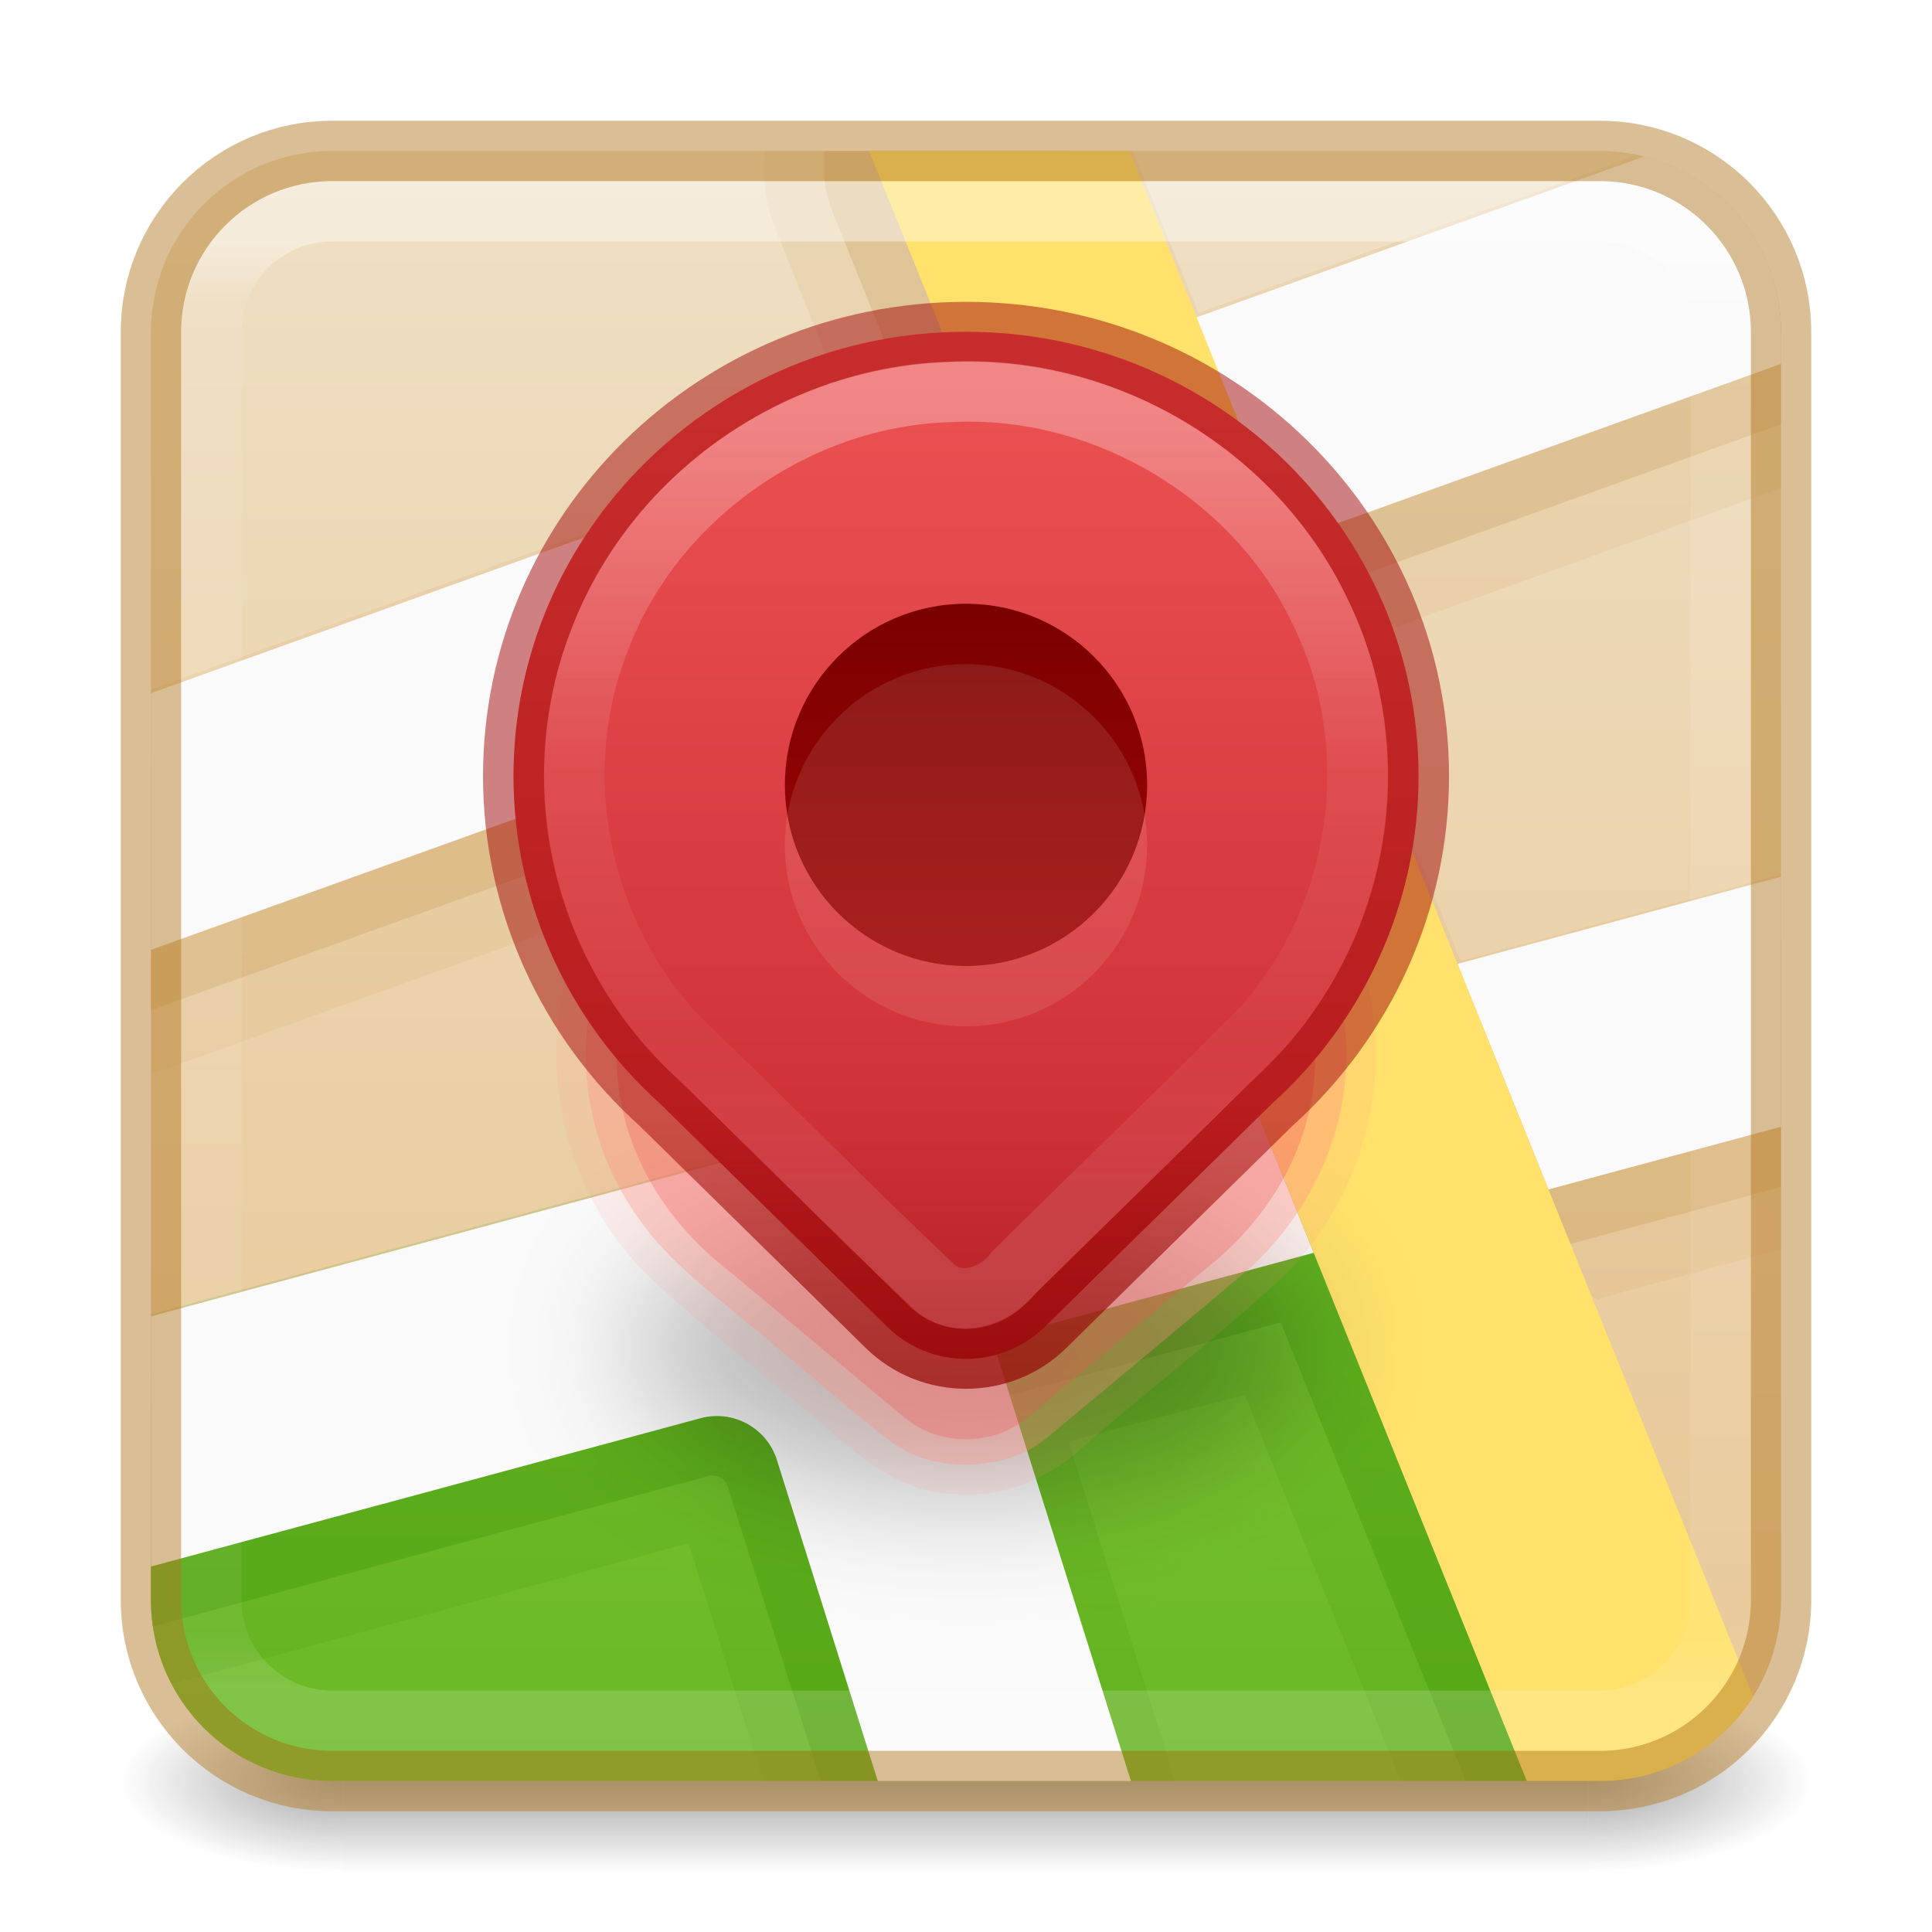
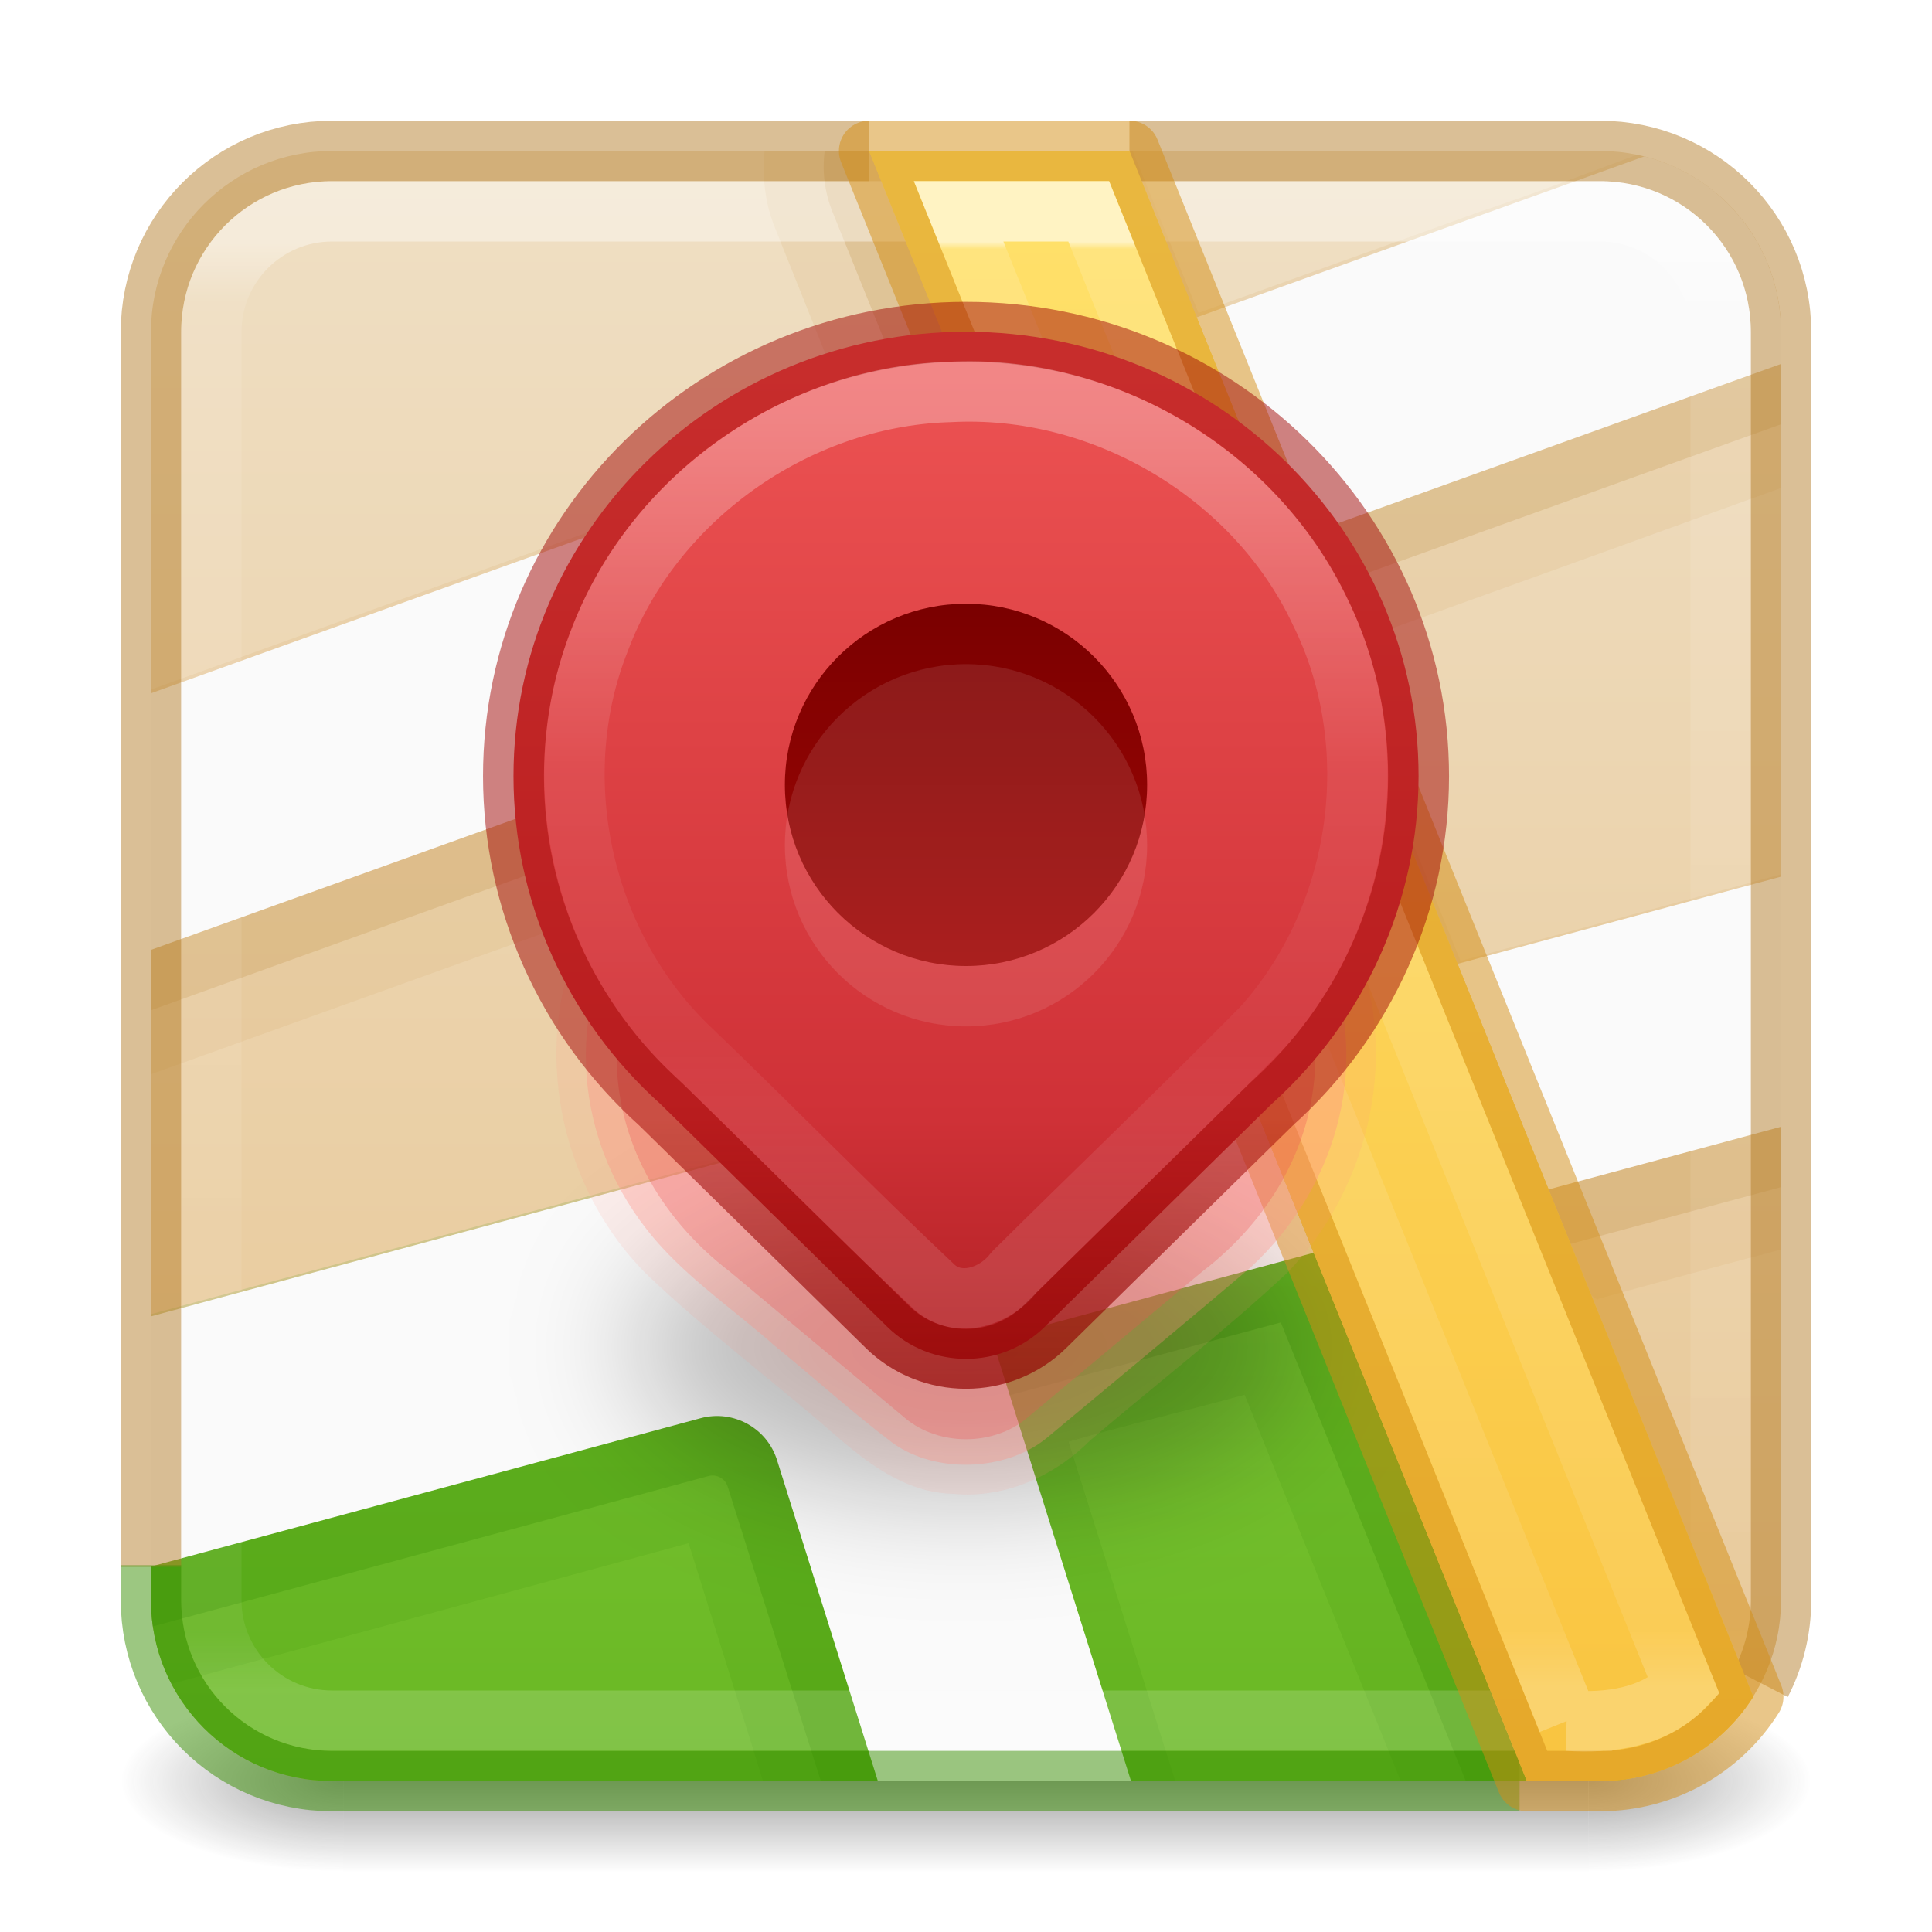
- <svg xmlns="http://www.w3.org/2000/svg" xmlns:xlink="http://www.w3.org/1999/xlink" version="1.1" id="svg4332" height="32" width="32" xml:space="preserve">
-   <defs id="defs4334">
-     <linearGradient id="linearGradient72">
-       <stop id="stop69" style="stop-color:#ffffff;stop-opacity:1" offset="0" />
-       <stop id="stop70" style="stop-color:#ffffff;stop-opacity:0.235" offset="0.407" />
-       <stop id="stop71" style="stop-color:#ffffff;stop-opacity:0.157" offset="0.727" />
-       <stop id="stop72" style="stop-color:#ffffff;stop-opacity:0.392" offset="1" />
+ <svg xmlns="http://www.w3.org/2000/svg" xmlns:xlink="http://www.w3.org/1999/xlink" width="32" height="32" version="1.1" xml:space="preserve">
+   <defs>
+     <linearGradient id="linearGradient3688-166-749-654">
+       <stop stop-color="#181818" offset="0" />
+       <stop stop-color="#181818" stop-opacity="0" offset="1" />
    </linearGradient>
-     <linearGradient id="linearGradient64">
-       <stop style="stop-color:#9bdb4d;stop-opacity:1" offset="0" id="stop64" />
-       <stop style="stop-color:#68b723;stop-opacity:1" offset="1" id="stop65" />
+     <linearGradient id="linearGradient4161-0-2" x1="24" x2="24" y1="6.24" y2="41.76" gradientTransform="matrix(.67568 0 0 .67568 -.21621 -.21621)" gradientUnits="userSpaceOnUse">
+       <stop stop-color="#fff" offset="0" />
+       <stop stop-color="#fff" stop-opacity=".235" offset=".042" />
+       <stop stop-color="#fff" stop-opacity=".157" offset=".958" />
+       <stop stop-color="#fff" stop-opacity=".392" offset="1" />
    </linearGradient>
-     <linearGradient id="linearGradient51">
-       <stop id="stop50" style="stop-color:#efdfc4;stop-opacity:1" offset="0" />
-       <stop id="stop51" style="stop-color:#e7c591;stop-opacity:1" offset="1" />
+     <linearGradient id="linearGradient930-9-2" x1="16.768" x2="16.768" y1="2.768" y2="29.897" gradientUnits="userSpaceOnUse">
+       <stop stop-color="#efdfc4" offset="0" />
+       <stop stop-color="#e7c591" offset="1" />
    </linearGradient>
-     <linearGradient id="linearGradient3688-166-749-654">
-       <stop offset="0" style="stop-color:#181818;stop-opacity:1" id="stop3088" />
-       <stop offset="1" style="stop-color:#181818;stop-opacity:0" id="stop3090" />
+     <radialGradient id="radialGradient2976-3-3" cx="4.993" cy="43.5" r="2.5" gradientTransform="matrix(2.0038 0 0 1.4 27.988 -17.4)" gradientUnits="userSpaceOnUse" xlink:href="#linearGradient3688-166-749-654" />
+     <radialGradient id="radialGradient2978-2-5" cx="4.993" cy="43.5" r="2.5" gradientTransform="matrix(2.0038 0 0 1.4 -20.012 -104.4)" gradientUnits="userSpaceOnUse" xlink:href="#linearGradient3688-166-749-654" />
+     <linearGradient id="linearGradient963" x1="25.058" x2="25.058" y1="47.028" y2="39.999" gradientUnits="userSpaceOnUse">
+       <stop stop-color="#181818" stop-opacity="0" offset="0" />
+       <stop stop-color="#181818" offset=".5" />
+       <stop stop-color="#181818" stop-opacity="0" offset="1" />
    </linearGradient>
-     <linearGradient id="linearGradient3702-501-757-795">
-       <stop offset="0" style="stop-color:#181818;stop-opacity:0" id="stop3100" />
-       <stop offset="0.5" style="stop-color:#181818;stop-opacity:1" id="stop3102" />
-       <stop offset="1" style="stop-color:#181818;stop-opacity:0" id="stop3104" />
+     <radialGradient id="radialGradient-9-0-5-6" cx="9.692" cy="41.272" r="29.069" gradientTransform="matrix(1.2897 0 0 .77539 54.287 10.867)" gradientUnits="userSpaceOnUse">
+       <stop offset="0" />
+       <stop stop-opacity="0" offset="1" />
+     </radialGradient>
+     <filter id="filter-10-6-6-8" x="-.209" y="-.48" width="1.417" height="1.96">
+       <feGaussianBlur in="SourceGraphic" stdDeviation="2" />
+     </filter>
+     <linearGradient id="linearGradient2" x1="-17.895" x2="-17.895" y1="4.942" y2="31.92" gradientTransform="translate(34.787 -2)" gradientUnits="userSpaceOnUse">
+       <stop stop-color="#9bdb4d" offset="0" />
+       <stop stop-color="#68b723" offset="1" />
    </linearGradient>
-     <linearGradient x1="24" y1="6.24" x2="24" y2="41.76" id="linearGradient4161-0-2" xlink:href="#linearGradient3924-0" gradientUnits="userSpaceOnUse" gradientTransform="matrix(0.6756757,0,0,0.6756757,-0.21621,-0.2162061)" />
-     <linearGradient id="linearGradient3924-0">
-       <stop id="stop3926-6" style="stop-color:#ffffff;stop-opacity:1" offset="0" />
-       <stop id="stop3928-3" style="stop-color:#ffffff;stop-opacity:0.235" offset="0.042" />
-       <stop id="stop3930-2" style="stop-color:#ffffff;stop-opacity:0.157" offset="0.958" />
-       <stop id="stop3932-62" style="stop-color:#ffffff;stop-opacity:0.392" offset="1" />
+     <linearGradient id="linearGradient69" x1="61.019" x2="61.019" y1="12.6" y2="32.466" gradientTransform="matrix(.70319 0 0 .70508 -26.967 -1.9038)" gradientUnits="userSpaceOnUse">
+       <stop stop-color="#fff" offset="0" />
+       <stop stop-color="#fff" stop-opacity=".235" offset=".407" />
+       <stop stop-color="#fff" stop-opacity=".157" offset=".727" />
+       <stop stop-color="#fff" stop-opacity=".392" offset="1" />
    </linearGradient>
-     <linearGradient xlink:href="#linearGradient51" id="linearGradient930-9-2" x1="16.768" y1="2.768" x2="16.768" y2="29.897" gradientUnits="userSpaceOnUse" />
-     <radialGradient cx="4.993" cy="43.5" r="2.5" fx="4.993" fy="43.5" id="radialGradient2976-3-3" xlink:href="#linearGradient3688-166-749-654" gradientUnits="userSpaceOnUse" gradientTransform="matrix(2.003784,0,0,1.4,27.98813,-17.4)" />
-     <radialGradient cx="4.993" cy="43.5" r="2.5" fx="4.993" fy="43.5" id="radialGradient2978-2-5" xlink:href="#linearGradient3688-166-749-654" gradientUnits="userSpaceOnUse" gradientTransform="matrix(2.003784,0,0,1.4,-20.01187,-104.4)" />
-     <linearGradient xlink:href="#linearGradient3702-501-757-795" id="linearGradient963" gradientUnits="userSpaceOnUse" x1="25.058" y1="47.028" x2="25.058" y2="39.999" />
-     <radialGradient cx="9.692" cy="41.272" fx="9.692" fy="41.272" r="29.069" gradientTransform="matrix(1.289676,0,0,0.7753883,54.28695,10.86722)" id="radialGradient-9-0-5-6" gradientUnits="userSpaceOnUse">
-       <stop stop-color="#000000" offset="0%" id="stop20-9-0-0" />
-       <stop stop-color="#000000" stop-opacity="0" offset="100%" id="stop21-3-3-4" />
-     </radialGradient>
-     <filter x="-0.209" y="-0.48" width="1.417" height="1.96" filterUnits="objectBoundingBox" id="filter-10-6-6-8">
-       <feGaussianBlur stdDeviation="2" in="SourceGraphic" id="feGaussianBlur21-0-1-8" />
-     </filter>
-     <linearGradient xlink:href="#linearGradient64" id="linearGradient2" gradientUnits="userSpaceOnUse" gradientTransform="translate(34.78695,-2)" x1="-17.895" y1="4.942" x2="-17.895" y2="31.92" />
-     <linearGradient xlink:href="#linearGradient72" id="linearGradient69" gradientUnits="userSpaceOnUse" gradientTransform="matrix(0.7031941,0,0,0.7050845,-26.96713,-1.903839)" x1="61.019" y1="12.6" x2="61.019" y2="32.466" />
-     <linearGradient xlink:href="#linearGradient12" id="linearGradient13" x1="26" y1="26" x2="38" y2="26" gradientUnits="userSpaceOnUse" gradientTransform="matrix(0.5,0,0,0.5,-28.99994,3.000001)" />
-     <linearGradient id="linearGradient12">
-       <stop style="stop-color:#a10705;stop-opacity:1;" offset="0" id="stop12" />
-       <stop style="stop-color:#7a0000;stop-opacity:1" offset="1" id="stop13" />
+     <linearGradient id="linearGradient13" x1="26" x2="38" y1="26" y2="26" gradientTransform="matrix(.5 0 0 .5 -29 3)" gradientUnits="userSpaceOnUse">
+       <stop stop-color="#a10705" offset="0" />
+       <stop stop-color="#7a0000" offset="1" />
    </linearGradient>
-     <linearGradient xlink:href="#linearGradient67-6" id="linearGradient68-3" x1="31.998" y1="14.207" x2="31.998" y2="67.783" gradientUnits="userSpaceOnUse" gradientTransform="matrix(0.968821,0,0,0.973656,0.9976184,-1.182629)" />
-     <linearGradient id="linearGradient67-6">
-       <stop style="stop-color:#ed5353;stop-opacity:1" offset="0" id="stop67-1" />
-       <stop style="stop-color:#cf3137;stop-opacity:1;" offset="0.531" id="stop7" />
-       <stop style="stop-color:#7a0000;stop-opacity:1" offset="1" id="stop68-0" />
+     <linearGradient id="linearGradient68-3" x1="31.998" x2="31.998" y1="14.207" y2="67.783" gradientTransform="matrix(.96882 0 0 .97366 .99762 -1.1826)" gradientUnits="userSpaceOnUse">
+       <stop stop-color="#ed5353" offset="0" />
+       <stop stop-color="#cf3137" offset=".531" />
+       <stop stop-color="#7a0000" offset="1" />
    </linearGradient>
-     <linearGradient xlink:href="#linearGradient7" id="linearGradient9" x1="38.689" y1="42.62" x2="38.689" y2="67.747" gradientUnits="userSpaceOnUse" gradientTransform="matrix(0.968821,0,0,0.973656,0.9976184,-1.182629)" />
-     <linearGradient id="linearGradient7">
-       <stop style="stop-color:#a10705;stop-opacity:0.5;" offset="0" id="stop8" />
-       <stop style="stop-color:#7a0000;stop-opacity:1" offset="1" id="stop9" />
+     <linearGradient id="linearGradient9" x1="38.689" x2="38.689" y1="42.62" y2="67.747" gradientTransform="matrix(.96882 0 0 .97366 .99762 -1.1826)" gradientUnits="userSpaceOnUse">
+       <stop stop-color="#a10705" stop-opacity=".5" offset="0" />
+       <stop stop-color="#7a0000" offset="1" />
+     </linearGradient>
+     <linearGradient id="linearGradient4" x1="-13.13" x2="-13.13" y1="20.847" y2="47.558" gradientTransform="translate(33.158 -18.029)" gradientUnits="userSpaceOnUse">
+       <stop stop-color="#ffe16b" offset="0" />
+       <stop stop-color="#f9c440" offset="1" />
+     </linearGradient>
+     <linearGradient id="linearGradient8" x1="24" x2="24" y1="6.24" y2="41.76" gradientTransform="matrix(.67568 0 0 .67568 -.21621 -.21621)" gradientUnits="userSpaceOnUse">
+       <stop stop-color="#fff" offset="0" />
+       <stop stop-color="#fff" stop-opacity=".235" offset=".005" />
+       <stop stop-color="#fff" stop-opacity=".157" offset=".958" />
+       <stop stop-color="#fff" stop-opacity=".392" offset="1" />
    </linearGradient>
  </defs>
-   <g style="display:inline" id="g2036-2-8-6" transform="matrix(0.6999997,0,0,0.3333336,-0.8,15.33333)">
-     <g style="opacity:0.4" id="g3712-3-7-0" transform="matrix(1.052632,0,0,1.285713,-1.263158,-13.42854)">
-       <rect style="fill:url(#radialGradient2976-3-3);fill-opacity:1;stroke:none" id="rect2801-0-9-6" y="40" x="38" height="7" width="5" />
-       <rect style="fill:url(#radialGradient2978-2-5);fill-opacity:1;stroke:none" id="rect3696-2-2-2" transform="scale(-1)" y="-47" x="-10" height="7" width="5" />
-       <rect style="fill:url(#linearGradient963);fill-opacity:1;stroke:none" id="rect3700-1-0-6" y="40" x="10" height="7" width="28" />
+   <g transform="matrix(.7 0 0 .33333 -.8 15.333)">
+     <g transform="matrix(1.0526 0 0 1.2857 -1.2632 -13.429)" opacity=".4">
+       <rect x="38" y="40" width="5" height="7" fill="url(#radialGradient2976-3-3)" />
+       <rect transform="scale(-1)" x="-10" y="-47" width="5" height="7" fill="url(#radialGradient2978-2-5)" />
+       <rect x="10" y="40" width="28" height="7" fill="url(#linearGradient963)" />
    </g>
  </g>
-   <rect style="color:#000000;font-variation-settings:normal;display:inline;overflow:visible;visibility:visible;vector-effect:none;fill:url(#linearGradient930-9-2);fill-opacity:1;fill-rule:nonzero;stroke:none;stroke-width:1;stroke-linecap:butt;stroke-linejoin:miter;stroke-miterlimit:4;stroke-dasharray:none;stroke-dashoffset:0;stroke-opacity:0.5;marker:none;enable-background:accumulate;stop-color:#000000" id="rect5505-21-1-2-1" y="2.5" x="2.5" ry="3" rx="3" height="27" width="27" />
-   <path id="path1" style="font-variation-settings:normal;opacity:1;vector-effect:none;fill:url(#linearGradient2);fill-opacity:1;stroke:none;stroke-width:1;stroke-linecap:butt;stroke-linejoin:miter;stroke-miterlimit:4;stroke-dasharray:none;stroke-dashoffset:0;stroke-opacity:0.5;-inkscape-stroke:none;marker:none;stop-color:#000000;stop-opacity:1" d="M 22.539 18.385 L 2.5 23.291 L 2.5 26.5 C 2.5 28.162 3.838 29.5 5.5 29.5 L 26.5 29.5 C 26.644 29.5 26.787 29.49 26.926 29.471 L 22.539 18.385 z " />
-   <path style="baseline-shift:baseline;display:inline;overflow:visible;vector-effect:none;fill:#ffe16b;stroke-linecap:round;stroke-linejoin:round;enable-background:accumulate;stop-color:#000000" d="M 15.643,0.251 29.89,35.555" id="path57" />
-   <path id="path3-9-3" style="font-variation-settings:normal;baseline-shift:baseline;display:inline;overflow:visible;opacity:0.15;vector-effect:none;fill:#3a9104;fill-opacity:1;stroke-width:1;stroke-linecap:round;stroke-linejoin:round;stroke-miterlimit:4;stroke-dasharray:none;stroke-dashoffset:0;stroke-opacity:1;-inkscape-stroke:none;enable-background:accumulate;stop-color:#000000;stop-opacity:1" d="m 19.877,17.084 c -0.15,-0.006 -0.305,0.027 -0.465,0.121 L 2.5,21.768 V 26.5 c 0,0.502 0.121,0.975 0.338,1.391 L 11.406,25.56 12.639,29.5 l 6.826,0 -1.766,-5.619 c 0.961,-0.28 1.948,-0.512 2.916,-0.779 0.862,2.133 1.724,4.266 2.586,6.398 H 26.5 c 0.564,0 1.091,-0.155 1.541,-0.424 -2.021,-2.883 -4.17,-5.66 -5.357,-7.166 0.06,-0.258 0.027,-0.54 -0.107,-0.812 L 21.18,17.639 C 20.744,17.472 20.328,17.101 19.877,17.084 Z" />
-   <path id="path3-9" style="font-variation-settings:normal;baseline-shift:baseline;display:inline;overflow:visible;opacity:0.3;vector-effect:none;fill:#3a9104;fill-opacity:1;stroke-width:1;stroke-linecap:round;stroke-linejoin:round;stroke-miterlimit:4;stroke-dasharray:none;stroke-dashoffset:0;stroke-opacity:1;-inkscape-stroke:none;enable-background:accumulate;stop-color:#000000;stop-opacity:1" d="M 20.945,17.834 2.5,22.805 V 26.5 c 0,0.149 0.01,0.296 0.031,0.439 l 9.204,-2.491 a 0.261,0.261 28.654 0 1 0.317,0.173 L 13.594,29.5 h 4.824 L 16.434,23.188 21.213,21.904 24.277,29.5 H 26.5 c 0.173,0 0.343,-0.015 0.508,-0.043 l -4.727,-7.84 0.172,-0.047 z" />
-   <path id="path2-2-2" style="font-variation-settings:normal;baseline-shift:baseline;display:inline;overflow:visible;opacity:0.15;vector-effect:none;fill:#cfa25e;fill-opacity:1;stroke-width:1;stroke-linecap:round;stroke-linejoin:round;stroke-miterlimit:4;stroke-dasharray:none;stroke-dashoffset:0;stroke-opacity:1;-inkscape-stroke:none;enable-background:accumulate;stop-color:#000000;stop-opacity:1" d="M 12.664 2.5 C 12.623 2.901 12.665 3.312 12.809 3.707 C 13.276 4.875 13.743 6.042 14.211 7.209 C 10.306 8.61 6.401 10.012 2.5 11.422 L 2.5 17.793 C 7.149 16.119 11.801 14.453 16.451 12.783 C 17.087 14.364 17.724 15.943 18.361 17.523 L 20.252 17.014 L 26.455 21.527 C 26.466 21.521 26.477 21.516 26.488 21.51 C 27.49 21.233 28.495 20.964 29.5 20.695 L 29.5 14.482 C 27.731 14.96 25.962 15.44 24.191 15.916 C 23.496 14.194 22.8 12.472 22.104 10.75 C 24.57 9.863 27.035 8.973 29.5 8.082 L 29.5 5.5 C 29.5 4.05 28.481 2.845 27.117 2.562 C 26.25 2.885 25.385 3.217 24.51 3.508 C 22.957 4.068 21.405 4.625 19.852 5.184 C 19.489 4.289 19.125 3.394 18.762 2.5 L 12.664 2.5 z " />
-   <path id="path2-2" style="font-variation-settings:normal;baseline-shift:baseline;display:inline;overflow:visible;opacity:0.2;vector-effect:none;fill:#b6802e;fill-opacity:1;stroke-width:1;stroke-linecap:round;stroke-linejoin:round;stroke-miterlimit:4;stroke-dasharray:none;stroke-dashoffset:0;stroke-opacity:1;-inkscape-stroke:none;enable-background:accumulate;stop-color:#000000;stop-opacity:1" d="M 13.66 2.5 C 13.616 2.831 13.655 3.178 13.789 3.51 L 15.168 6.928 L 18.936 5.574 L 17.695 2.5 L 13.66 2.5 z M 28.398 3.174 L 2.5 12.482 L 2.5 16.732 L 17.018 11.514 L 19.338 17.26 L 20.252 17.014 L 20.785 10.16 L 29.5 7.027 L 29.5 5.5 C 29.5 4.559 29.072 3.723 28.398 3.174 z M 29.5 15.52 L 24.141 16.965 L 25.648 20.701 L 29.5 19.662 L 29.5 15.52 z " />
-   <path id="path3" style="baseline-shift:baseline;display:inline;overflow:visible;vector-effect:none;fill:#fafafa;stroke-linecap:round;stroke-linejoin:round;enable-background:accumulate;stop-color:#000000" d="M 27.236 2.59 L 2.5 11.482 L 2.5 15.732 L 29.5 6.027 L 29.5 5.5 C 29.5 4.093 28.541 2.917 27.238 2.59 L 27.236 2.59 z M 29.5 14.52 L 24.141 15.965 L 25.648 19.701 L 29.5 18.662 L 29.5 14.52 z M 20.252 17.014 L 2.5 21.803 L 2.5 25.947 L 11.604 23.49 A 1.042 1.042 0 0 1 12.869 24.184 L 14.539 29.5 L 18.732 29.5 L 16.434 22.188 L 21.76 20.75 L 20.252 17.014 z " />
-   <path id="path58" style="baseline-shift:baseline;display:inline;overflow:visible;vector-effect:none;fill:#ffe16b;stroke-linecap:round;stroke-linejoin:round;enable-background:accumulate;stop-color:#000000" d="M 14.395 2.5 L 25.289 29.5 L 26.5 29.5 C 27.572 29.5 28.509 28.944 29.039 28.104 L 18.707 2.5 L 14.395 2.5 z " />
-   <ellipse id="Shadow-6-7" fill="url(#radialGradient-9)" fill-rule="nonzero" opacity="0.581" filter="url(#filter-10)" cx="66.787" cy="42.867" rx="11.5" ry="5" style="opacity:0.3;fill:url(#radialGradient-9-0-5-6);stroke-width:2.037;filter:url(#filter-10-6-6-8)" transform="matrix(0.4909091,0,0,0.4909091,-16.78632,1.272727)" />
-   <path id="rect52-9-8-3-0" style="font-variation-settings:normal;opacity:0.126;vector-effect:none;fill:#ff8c82;fill-opacity:1;stroke:none;stroke-width:1;stroke-linecap:round;stroke-linejoin:round;stroke-miterlimit:4;stroke-dasharray:none;stroke-dashoffset:0;stroke-opacity:0.5;-inkscape-stroke:none" d="m 15.68,11.752 c -2.419,0.08 -4.914,1.364 -5.986,3.605 -0.94,1.901 -0.448,4.334 1.064,5.796 0.953,0.902 2.008,1.689 2.997,2.55 0.578,0.506 1.227,1.025 2.034,1.04 0.849,0.083 1.675,-0.291 2.267,-0.885 1.085,-0.925 2.218,-1.798 3.26,-2.772 1.397,-1.433 1.902,-3.709 1.067,-5.555 -1.103,-2.552 -4.023,-3.91 -6.703,-3.779 z" />
-   <path id="rect52-9-8-3" style="font-variation-settings:normal;opacity:0.334;vector-effect:none;fill:#ff8c82;fill-opacity:1;stroke:none;stroke-width:1;stroke-linecap:round;stroke-linejoin:round;stroke-miterlimit:4;stroke-dasharray:none;stroke-dashoffset:0;stroke-opacity:0.5;-inkscape-stroke:none" d="m 15.689,12.244 c -2.25,0.073 -4.378,1.25 -5.349,2.945 -1.042,1.735 -0.787,3.945 0.633,5.481 0.549,0.596 1.248,1.08 1.864,1.625 0.654,0.531 1.274,1.095 1.95,1.606 0.714,0.513 1.868,0.468 2.541,-0.076 1.134,-0.946 2.275,-1.887 3.397,-2.842 1.478,-1.378 1.972,-3.426 1.243,-5.173 -0.714,-1.814 -2.699,-3.22 -4.96,-3.506 -0.435,-0.06 -0.878,-0.077 -1.319,-0.061 z" />
-   <path id="rect52-9-8" style="font-variation-settings:normal;opacity:0.3;vector-effect:none;fill:#ed5353;fill-opacity:1;stroke:none;stroke-width:3.025;stroke-linecap:round;stroke-linejoin:round;stroke-miterlimit:4;stroke-dasharray:none;stroke-dashoffset:0;stroke-opacity:0.5;-inkscape-stroke:none" d="M 31.999,12 C 23.163,12 16,19.163 16,27.999 c -8.9e-5,4.491 1.887,8.774 5.2,11.805 l 8.017,8.018 a 3.935,3.935 0.002 0 0 5.565,2.38e-4 L 42.8,39.804 C 46.113,36.773 48,32.49 48,27.999 48,19.162 40.836,11.999 31.999,12 Z" transform="matrix(0.3616327,0,0,0.3021361,4.427805,9.041041)" />
-   <path id="rect52-9" style="font-variation-settings:normal;vector-effect:none;fill:url(#linearGradient68-3);fill-opacity:1;stroke:url(#linearGradient9);stroke-width:2.154;stroke-linecap:round;stroke-linejoin:round;stroke-miterlimit:4;stroke-dasharray:none;stroke-dashoffset:0;stroke-opacity:1;-inkscape-stroke:none;opacity:1;stop-color:#000000;stop-opacity:1" d="M 31.999,12 C 23.163,12 16,19.163 16,27.999 c -8.9e-5,4.491 1.887,8.774 5.2,11.805 l 8.017,8.018 a 3.935,3.935 0.002 0 0 5.565,2.38e-4 L 42.8,39.804 C 46.113,36.773 48,32.49 48,27.999 48,19.162 40.836,11.999 31.999,12 Z" transform="matrix(0.4684683,0,0,0.4601037,1.009398,-0.02609322)" />
-   <path id="rect52-9-2" style="font-variation-settings:normal;vector-effect:none;fill:none;fill-opacity:1;stroke:url(#linearGradient69);stroke-width:1;stroke-linecap:round;stroke-linejoin:round;stroke-miterlimit:4;stroke-dasharray:none;stroke-dashoffset:0;stroke-opacity:1;-inkscape-stroke:none;opacity:0.3;stop-color:#000000;stop-opacity:1" d="m 15.677,6.494 c -2.516,0.092 -4.866,1.775 -5.738,4.092 -0.904,2.255 -0.33,4.982 1.405,6.705 1.391,1.331 2.735,2.712 4.136,4.031 0.408,0.358 1.018,0.145 1.314,-0.247 1.367,-1.356 2.763,-2.687 4.115,-4.057 1.666,-1.85 2.056,-4.679 0.951,-6.898 C 20.79,7.852 18.264,6.351 15.719,6.493 Z" />
-   <rect style="opacity:0.4;fill:none;stroke:url(#linearGradient4161-0-2);stroke-width:1;stroke-linecap:round;stroke-linejoin:round;stroke-miterlimit:4;stroke-dasharray:none;stroke-dashoffset:0;stroke-opacity:1" id="rect6741-7-4-3-8" y="3.5" x="3.5" ry="2" rx="2" height="25" width="25" />
-   <rect style="color:#000000;font-variation-settings:normal;display:inline;overflow:visible;visibility:visible;opacity:0.5;vector-effect:none;fill:none;fill-opacity:1;fill-rule:nonzero;stroke:#b6802e;stroke-width:1;stroke-linecap:butt;stroke-linejoin:round;stroke-miterlimit:4;stroke-dasharray:none;stroke-dashoffset:0;stroke-opacity:1;marker:none;enable-background:accumulate;stop-color:#000000;-inkscape-stroke:none;stop-opacity:1" id="rect5505-21-1-2-1-5" y="2.5" x="2.5" ry="3" rx="3" height="27" width="27" />
-   <circle style="font-variation-settings:normal;vector-effect:none;fill:url(#linearGradient13);fill-opacity:1;stroke:none;stroke-width:1;stroke-linecap:round;stroke-linejoin:round;stroke-miterlimit:4;stroke-dasharray:none;stroke-dashoffset:0;stroke-opacity:1;-inkscape-stroke:none;marker:none" id="path73-6" cx="-13" cy="16" r="3" transform="rotate(-90)" />
-   <circle style="font-variation-settings:normal;opacity:0.1;vector-effect:none;fill:#fafafa;fill-opacity:1;stroke:none;stroke-width:1;stroke-linecap:round;stroke-linejoin:round;stroke-miterlimit:4;stroke-dasharray:none;stroke-dashoffset:0;stroke-opacity:1;-inkscape-stroke:none;marker:none" id="path73-0" cx="16" cy="14" r="3" />
+   <rect x="2.5" y="2.5" width="27" height="27" rx="3" ry="3" color="#000000" fill="url(#linearGradient930-9-2)" stop-color="#000000" style="font-variation-settings:normal" />
+   <path d="m22.539 18.385-20.039 4.906v3.209c0 1.662 1.338 3 3 3h21c0.144 0 0.287-0.01 0.426-0.029l-4.387-11.086z" fill="url(#linearGradient2)" stop-color="#000000" style="-inkscape-stroke:none;font-variation-settings:normal" />
+   <path d="m15.643 0.251 14.247 35.304" fill="#ffe16b" stop-color="#000000" stroke-linecap="round" stroke-linejoin="round" />
+   <g stroke-linecap="round" stroke-linejoin="round">
+     <path d="m19.877 17.084c-0.15-0.006-0.305 0.027-0.465 0.121l-16.912 4.562v4.732c0 0.502 0.121 0.975 0.338 1.391l8.568-2.331 1.233 3.94h6.826l-1.766-5.619c0.961-0.28 1.948-0.512 2.916-0.779 0.862 2.133 1.724 4.266 2.586 6.398h3.299c0.564 0 1.091-0.155 1.541-0.424-2.022-2.883-4.17-5.66-5.357-7.166 0.06-0.258 0.027-0.54-0.107-0.812l-1.397-3.459c-0.436-0.167-0.852-0.538-1.303-0.555z" fill="#3a9104" opacity=".15" stop-color="#000000" style="-inkscape-stroke:none;font-variation-settings:normal" />
+     <path d="m20.945 17.834-18.445 4.971v3.695c0 0.149 0.01 0.296 0.031 0.439l9.204-2.491a0.261 0.261 28.654 0 1 0.317 0.173l1.543 4.878h4.824l-1.984-6.312 4.779-1.283 3.064 7.596h2.223c0.173 0 0.343-0.015 0.508-0.043l-4.727-7.84 0.172-0.047z" fill="#3a9104" opacity=".3" stop-color="#000000" style="-inkscape-stroke:none;font-variation-settings:normal" />
+     <path d="m12.664 2.5c-0.041 0.401 5.9e-4 0.812 0.145 1.207 0.467 1.168 0.934 2.335 1.402 3.502-3.905 1.401-7.81 2.803-11.711 4.213v6.371c4.649-1.674 9.301-3.34 13.951-5.01 0.636 1.581 1.272 3.16 1.91 4.74l1.891-0.51 6.203 4.514c0.011-0.006 0.022-0.011 0.033-0.018 1.002-0.277 2.007-0.546 3.012-0.814v-6.213c-1.77 0.478-3.538 0.958-5.309 1.434-0.695-1.722-1.392-3.444-2.088-5.166 2.466-0.887 4.932-1.776 7.396-2.668v-2.582c0-1.45-1.019-2.655-2.383-2.938-0.867 0.322-1.732 0.655-2.607 0.945-1.553 0.56-3.105 1.118-4.658 1.676-0.363-0.895-0.727-1.789-1.09-2.684h-6.098z" fill="#cfa25e" opacity=".15" stop-color="#000000" style="-inkscape-stroke:none;font-variation-settings:normal" />
+     <path d="m13.66 2.5c-0.044 0.331-0.005 0.678 0.129 1.01l1.379 3.418 3.768-1.353-1.24-3.074h-4.035zm14.738 0.674-25.898 9.309v4.25l14.518-5.219 2.32 5.746 0.914-0.246 0.533-6.854 8.715-3.133v-1.527c0-0.941-0.428-1.777-1.102-2.326zm1.102 12.346-5.359 1.445 1.508 3.736 3.852-1.039v-4.143z" fill="#b6802e" opacity=".2" stop-color="#000000" style="-inkscape-stroke:none;font-variation-settings:normal" />
+   </g>
+   <path d="m27.236 2.59-24.736 8.893v4.25l27-9.705v-0.527c0-1.407-0.959-2.583-2.262-2.91h-0.002zm2.264 11.93-5.359 1.445 1.508 3.736 3.852-1.039v-4.143zm-9.248 2.494-17.752 4.789v4.144l9.104-2.457a1.042 1.042 0 0 1 1.266 0.693l1.67 5.316h4.193l-2.299-7.312 5.326-1.438-1.508-3.736z" fill="#fafafa" stop-color="#000000" stroke-linecap="round" stroke-linejoin="round" />
+   <path d="m14.395 2.5 10.895 27h1.211c1.072 0 2.009-0.556 2.539-1.397l-10.332-25.604h-4.312z" fill="#ffe16b" stop-color="#000000" stroke-linecap="round" stroke-linejoin="round" />
+   <ellipse transform="matrix(.49091 0 0 .49091 -16.786 1.2727)" cx="66.787" cy="42.867" rx="11.5" ry="5" fill="url(#radialGradient-9-0-5-6)" filter="url(#filter-10-6-6-8)" opacity=".3" stroke-width="2.037" />
+   <g fill="none">
+     <rect x="3.5" y="3.5" width="25" height="25" rx="2" ry="2" opacity=".4" stroke="url(#linearGradient4161-0-2)" stroke-linecap="round" stroke-linejoin="round" />
+     <path d="m14.395 2.5h-8.895c-1.662 0-3 1.338-3 3v20.453m26.667 1.926c0.213-0.413 0.333-0.882 0.333-1.379v-21c0-1.662-1.338-3-3-3h-7.793" color="#000000" opacity=".5" stop-color="#000000" stroke="#b6802e" stroke-linejoin="round" style="-inkscape-stroke:none;font-variation-settings:normal" />
+     <path d="m2.5 25.925v0.575c0 1.662 1.338 3 3 3h19.669" stop-color="#000000" stroke="#3a9104" stroke-opacity=".5" style="-inkscape-stroke:none;font-variation-settings:normal" />
+   </g>
+   <path d="m14.395 2.5 10.895 27h1.211c1.072 0 2.009-0.556 2.539-1.397l-10.332-25.604z" fill="url(#linearGradient4)" stop-color="#000000" stroke="#d48e15" stroke-linecap="round" stroke-linejoin="round" stroke-opacity=".5" style="-inkscape-stroke:none;font-variation-settings:normal" />
+   <path d="m25.965 28.5c0.682 0.046 1.431-0.049 1.928-0.566-3.287-8.145-6.574-16.289-9.861-24.434h-2.154c3.363 8.333 6.725 16.667 10.088 25z" fill="none" opacity=".6" stop-color="#000000" stroke="url(#linearGradient8)" stroke-linecap="round" style="-inkscape-stroke:none;font-variation-settings:normal" />
+   <g>
+     <path d="m15.68 11.752c-2.42 0.08-4.914 1.364-5.986 3.604-0.94 1.901-0.448 4.334 1.064 5.796 0.953 0.902 2.008 1.689 2.997 2.55 0.578 0.506 1.227 1.025 2.034 1.04 0.849 0.083 1.675-0.291 2.268-0.885 1.085-0.925 2.218-1.798 3.26-2.772 1.397-1.433 1.902-3.709 1.067-5.555-1.103-2.552-4.023-3.909-6.703-3.779z" fill="#ff8c82" opacity=".126" style="-inkscape-stroke:none;font-variation-settings:normal" />
+     <path d="m15.689 12.244c-2.25 0.073-4.378 1.25-5.349 2.945-1.042 1.735-0.787 3.945 0.633 5.481 0.549 0.596 1.248 1.08 1.864 1.625 0.654 0.531 1.274 1.095 1.95 1.606 0.714 0.513 1.867 0.468 2.541-0.076 1.134-0.946 2.275-1.887 3.397-2.842 1.478-1.377 1.972-3.426 1.242-5.173-0.714-1.814-2.699-3.22-4.96-3.506-0.435-0.06-0.878-0.077-1.319-0.061z" fill="#ff8c82" opacity=".334" style="-inkscape-stroke:none;font-variation-settings:normal" />
+     <path transform="matrix(.36163 0 0 .30214 4.4278 9.041)" d="m31.999 12c-8.836 4.48e-4 -15.999 7.163-15.999 15.999-8.9e-5 4.49 1.887 8.774 5.2 11.805l8.017 8.018a3.935 3.935 0.002 0 0 5.565 2.38e-4l8.018-8.018c3.313-3.031 5.2-7.315 5.2-11.805-4.47e-4 -8.837-7.164-16-16.001-15.999z" fill="#ed5353" opacity=".3" style="-inkscape-stroke:none;font-variation-settings:normal" />
+     <path transform="matrix(.46847 0 0 .4601 1.0094 -.026093)" d="m31.999 12c-8.836 4.48e-4 -15.999 7.163-15.999 15.999-8.9e-5 4.49 1.887 8.774 5.2 11.805l8.017 8.018a3.935 3.935 0.002 0 0 5.565 2.38e-4l8.018-8.018c3.313-3.031 5.2-7.315 5.2-11.805-4.47e-4 -8.837-7.164-16-16.001-15.999z" fill="url(#linearGradient68-3)" stop-color="#000000" stroke="url(#linearGradient9)" stroke-linecap="round" stroke-linejoin="round" stroke-width="2.154" style="-inkscape-stroke:none;font-variation-settings:normal" />
+   </g>
+   <path d="m15.677 6.494c-2.516 0.092-4.866 1.775-5.738 4.092-0.904 2.255-0.33 4.982 1.405 6.705 1.391 1.331 2.735 2.712 4.136 4.031 0.408 0.358 1.018 0.145 1.314-0.247 1.367-1.356 2.763-2.687 4.114-4.057 1.666-1.85 2.056-4.679 0.951-6.897-1.069-2.27-3.595-3.771-6.14-3.628z" fill="none" opacity=".3" stop-color="#000000" stroke="url(#linearGradient69)" stroke-linecap="round" stroke-linejoin="round" style="-inkscape-stroke:none;font-variation-settings:normal" />
+   <circle transform="rotate(-90)" cx="-13" cy="16" r="3" fill="url(#linearGradient13)" style="-inkscape-stroke:none;font-variation-settings:normal" />
+   <circle cx="16" cy="14" r="3" fill="#fafafa" opacity=".1" style="-inkscape-stroke:none;font-variation-settings:normal" />
</svg>
